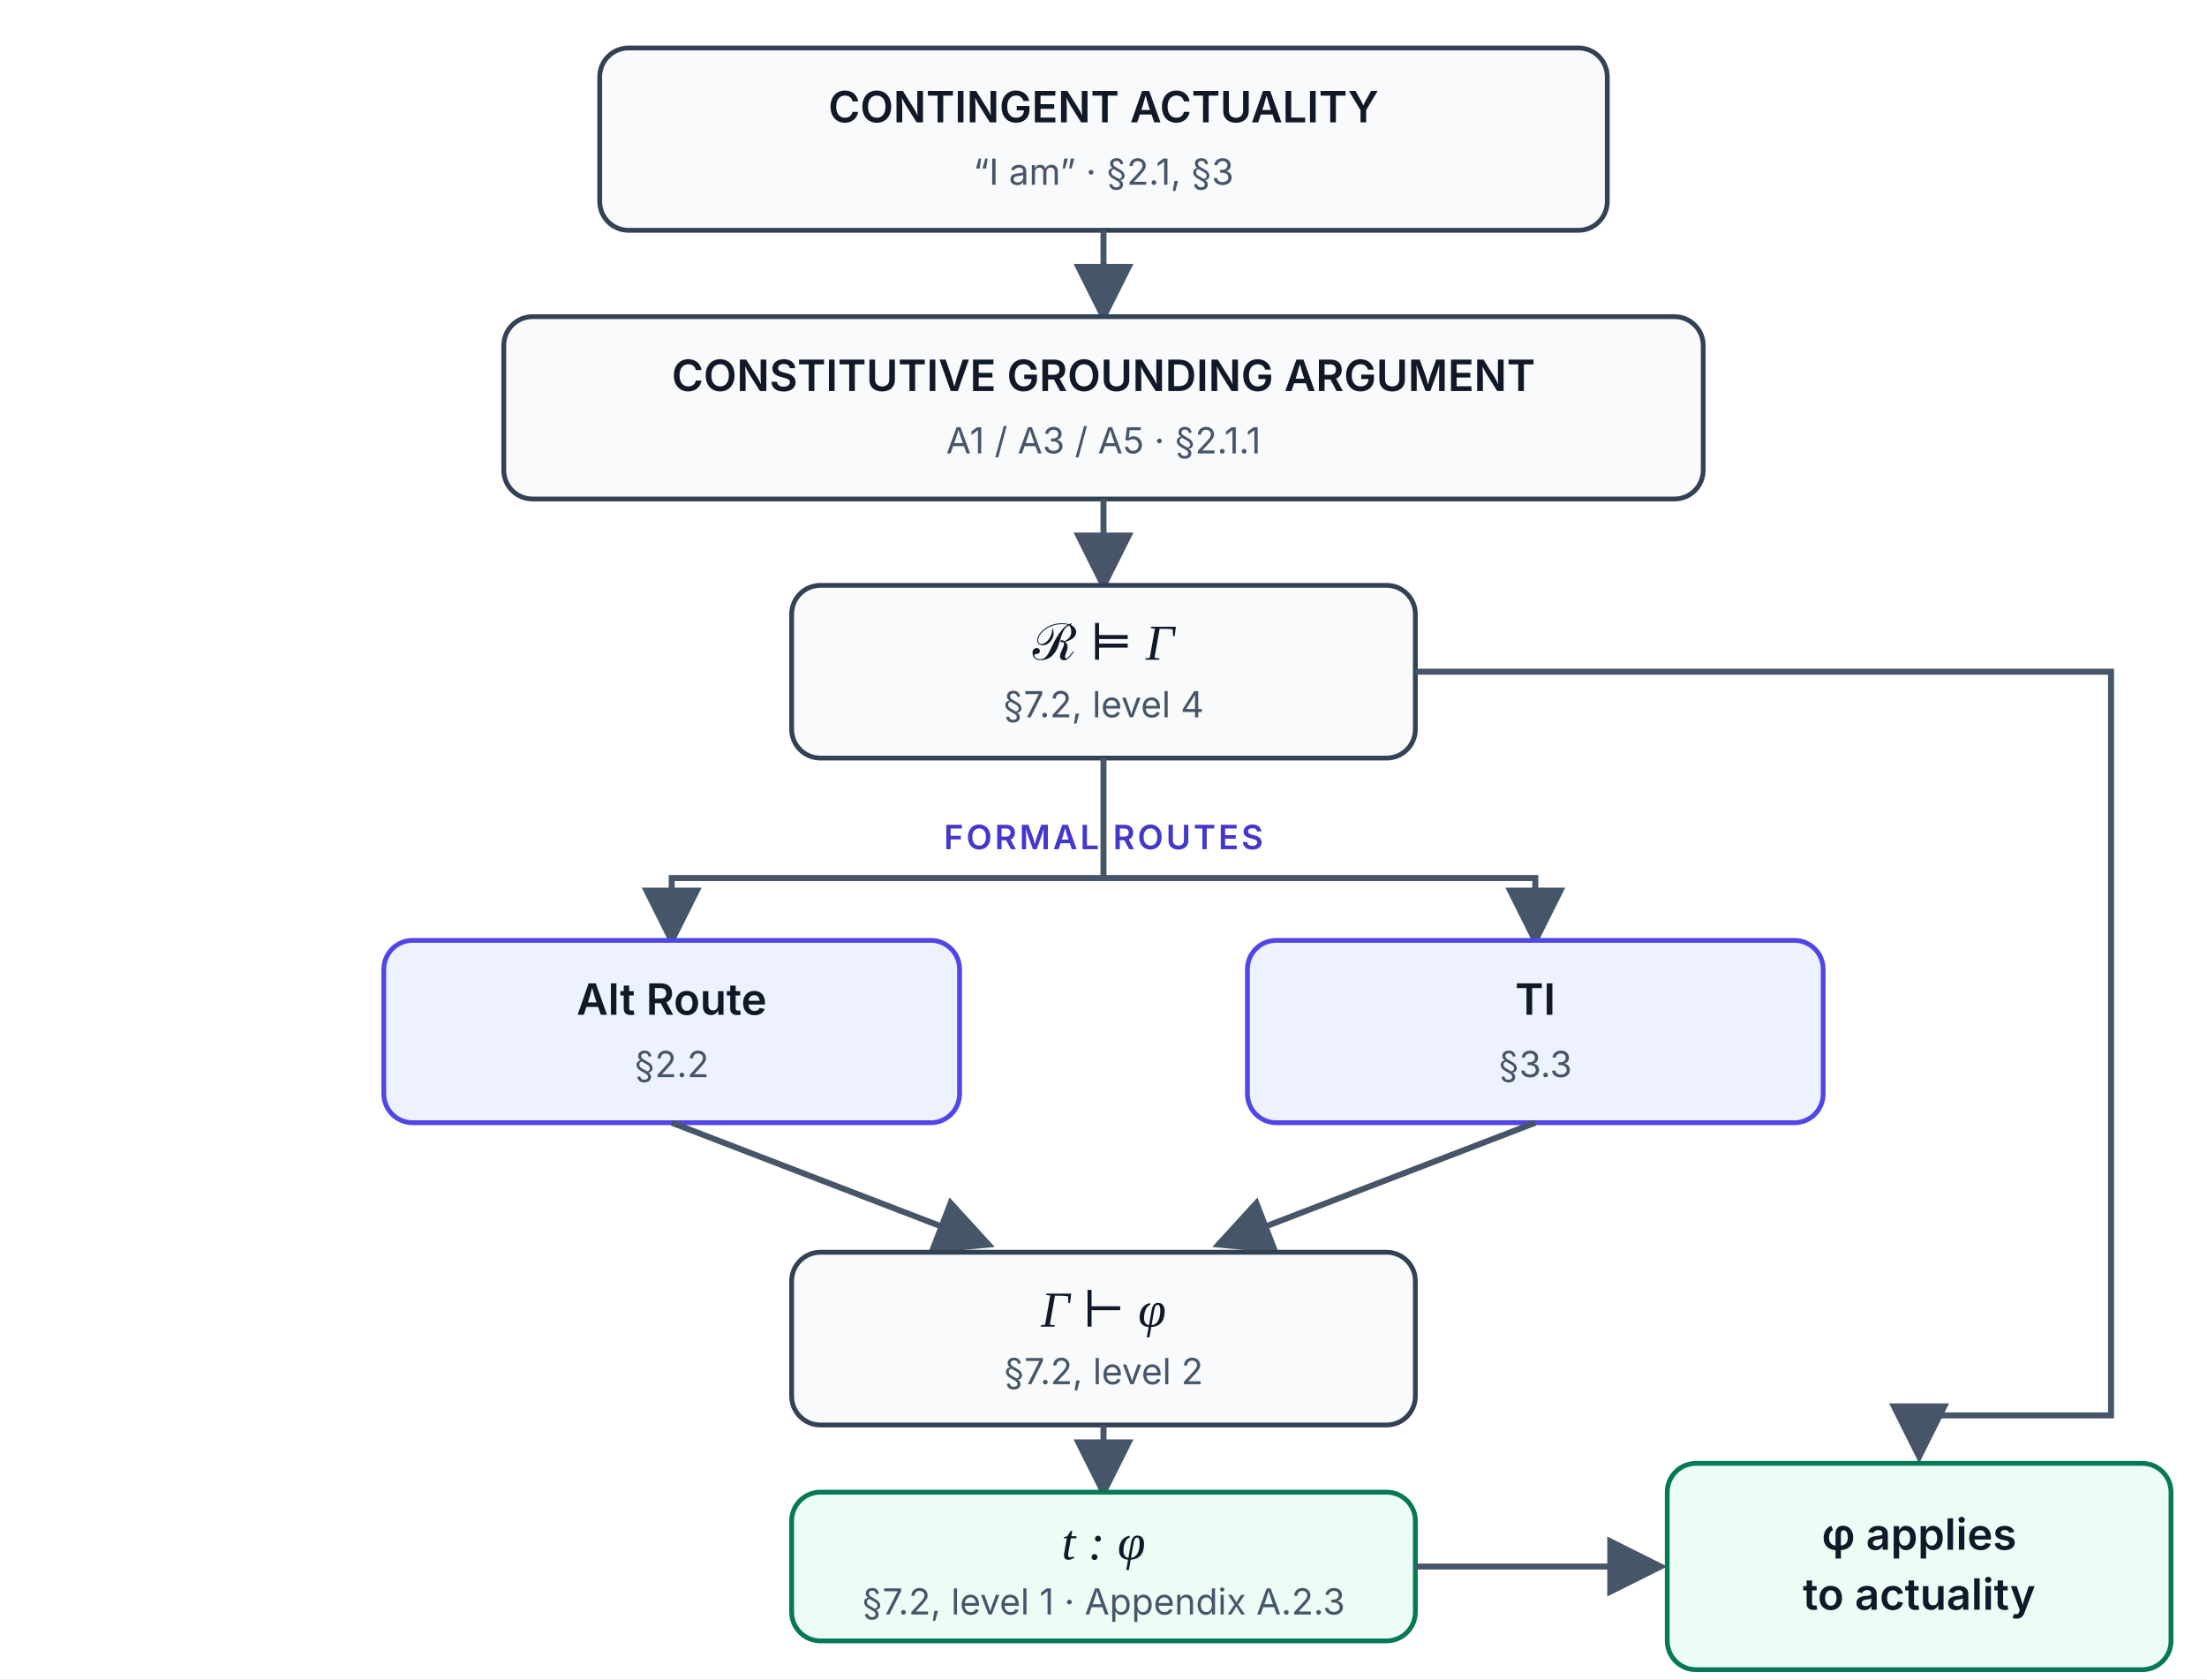
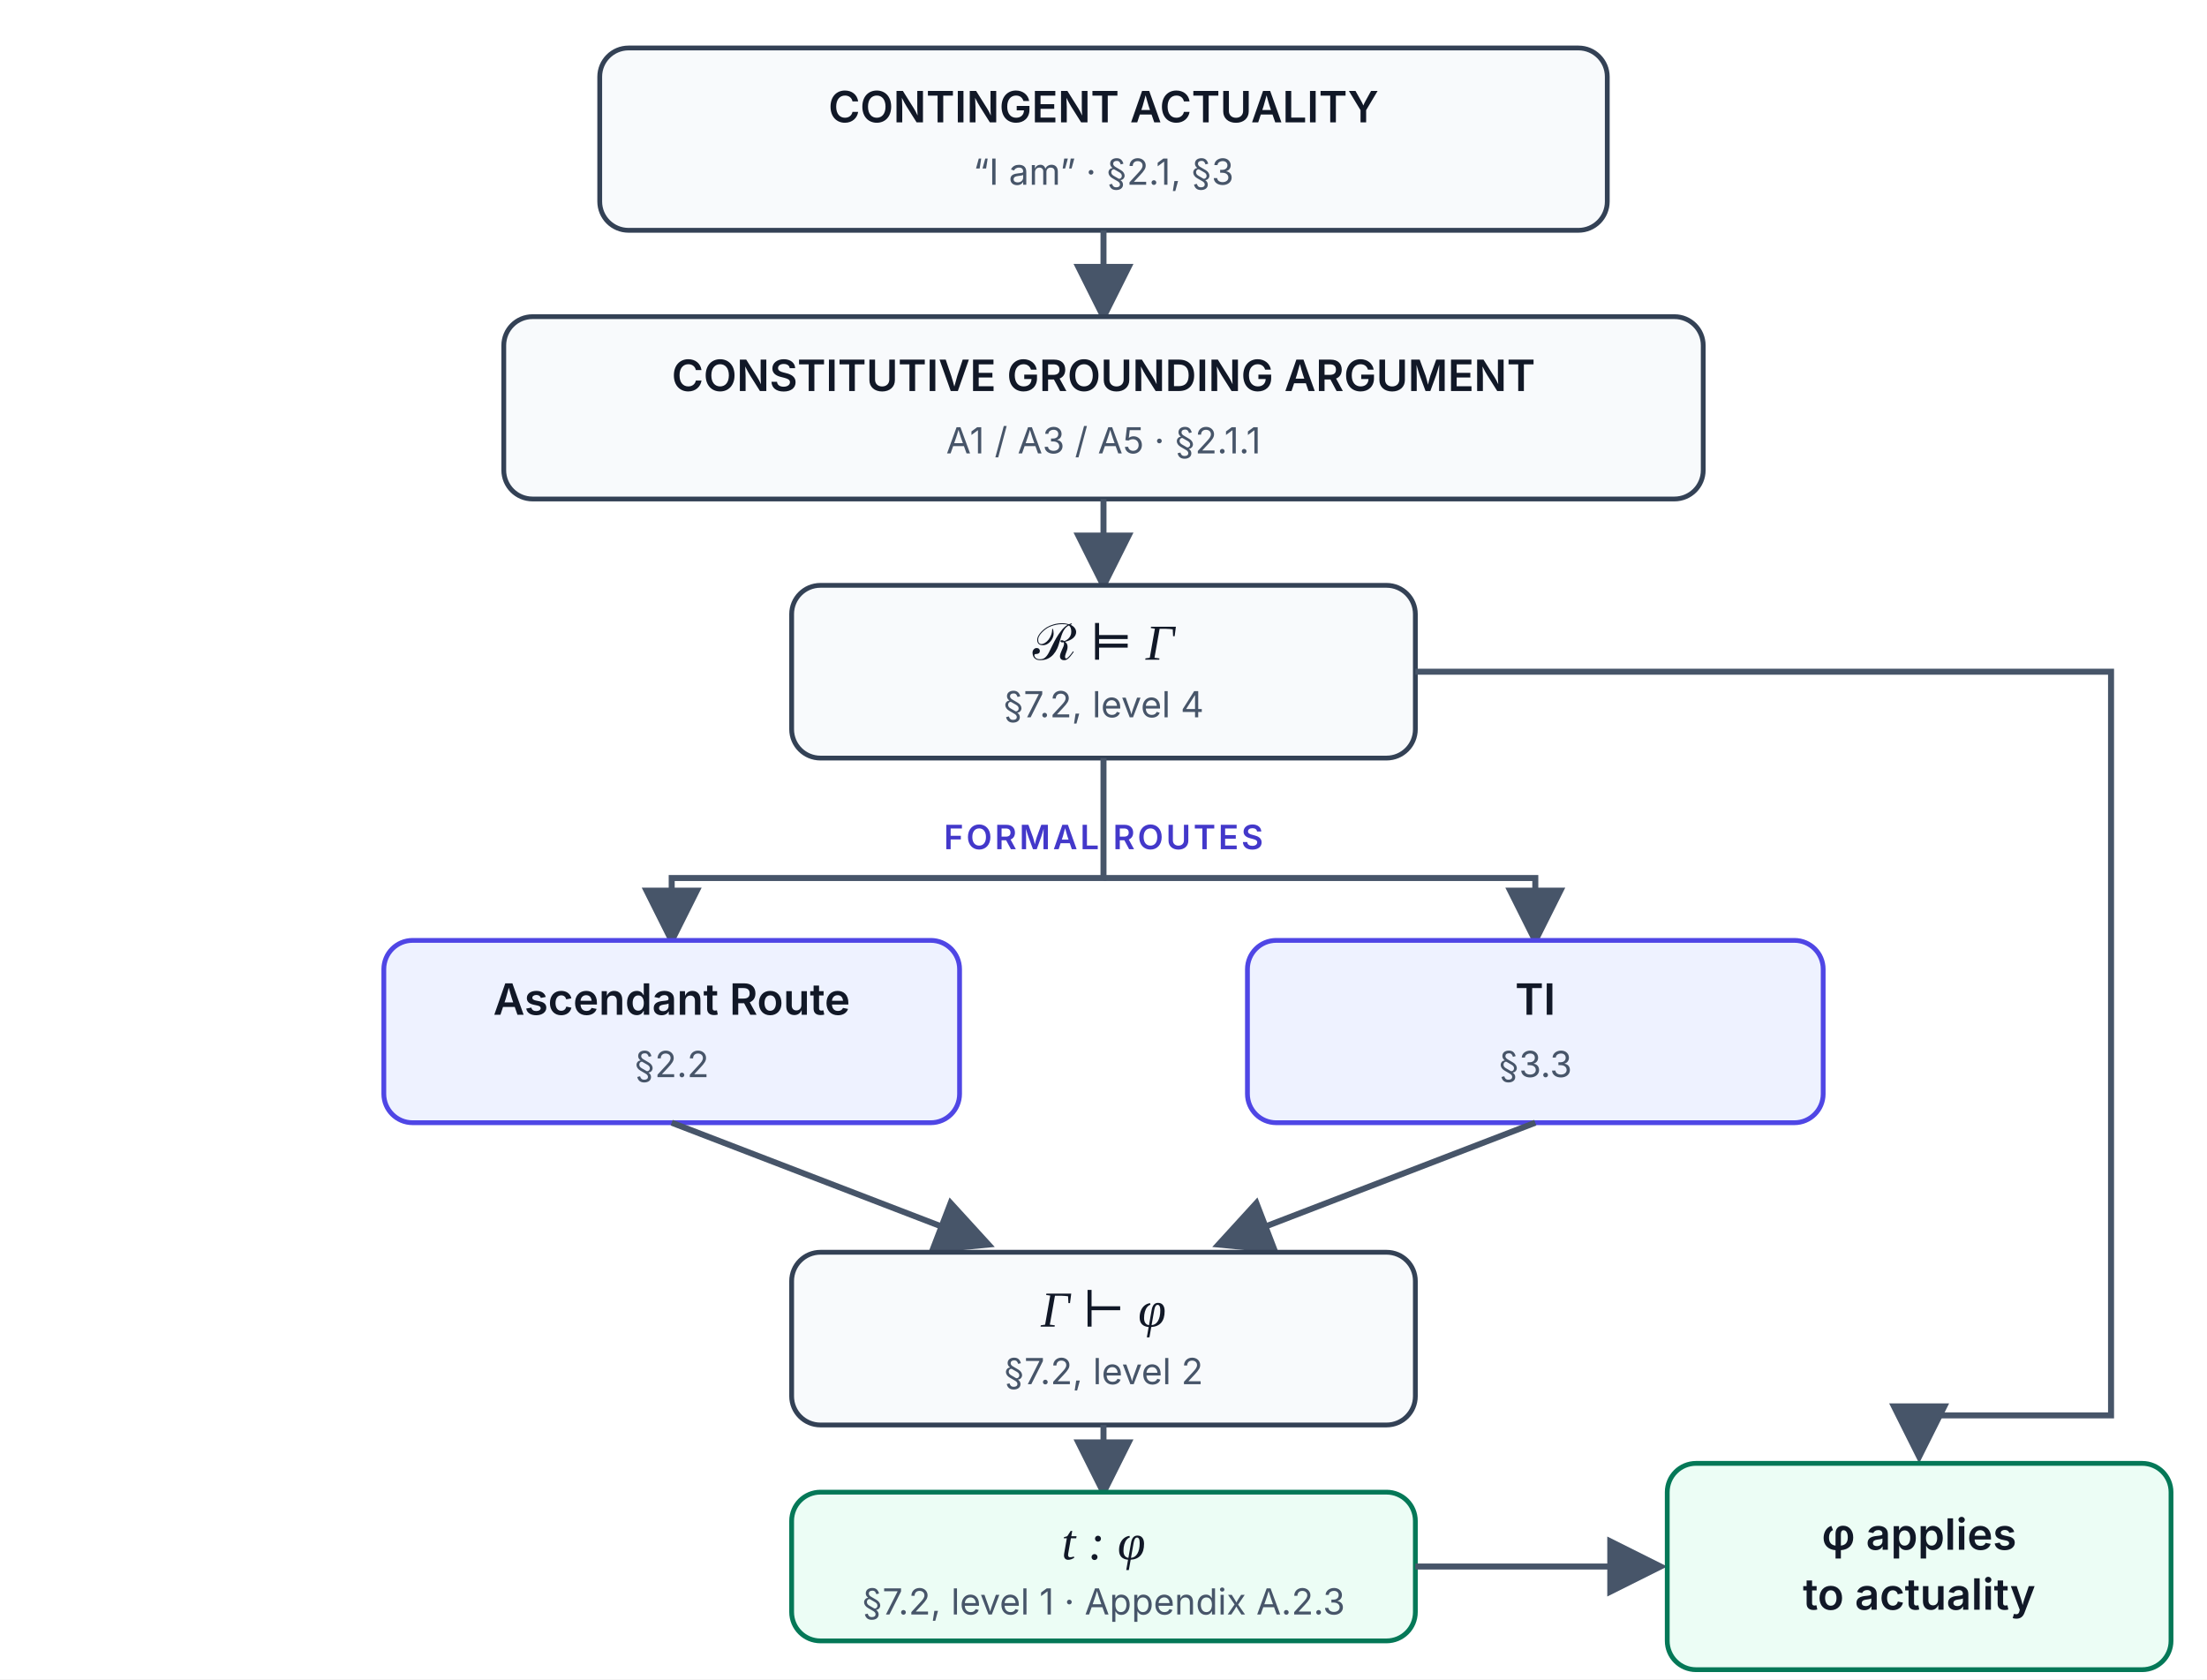
<svg xmlns="http://www.w3.org/2000/svg" viewBox="0 0 920 700" role="img" aria-labelledby="title desc">
  <defs>
    <marker id="arrowhead" markerWidth="10" markerHeight="10" refX="8" refY="5" orient="auto" markerUnits="strokeWidth">
      <path d="M 0 0 L 10 5 L 0 10 z" fill="#475569" />
    </marker>
    <style>
      .background { fill: #ffffff; }
      .box { fill:#f8fafc; stroke:#334155; stroke-width:2; }
      .route { fill:#eef2ff; stroke:#4f46e5; stroke-width:2; }
      .result { fill:#ecfdf5; stroke:#047857; stroke-width:2; }
      .flow { fill:none; stroke:#475569; stroke-width:2.5; marker-end:url(#arrowhead); }
      .label { fill:#111827; font:600 18px system-ui,-apple-system,"Segoe UI",sans-serif; text-anchor:middle; }
      .detail { fill:#475569; font:15px system-ui,-apple-system,"Segoe UI",sans-serif; text-anchor:middle; }
      .section { fill:#4338ca; font:600 14px system-ui,-apple-system,"Segoe UI",sans-serif; text-anchor:middle; letter-spacing:.08em; }
      .formula { fill:#111827; font:italic 21px Georgia,"Times New Roman",serif; text-anchor:middle; }
      @media (prefers-color-scheme: dark) {
        .background { fill: #0d1117; }
        .box { fill:#161b22; stroke:#8c959f; }
        .route { fill:#1f2245; stroke:#a5b4fc; }
        .result { fill:#102a24; stroke:#6ee7b7; }
        .flow { stroke:#b1bac4; }
        .label, .formula { fill:#f0f6fc; }
        .detail { fill:#b1bac4; }
        .section { fill:#c7d2fe; }
      }
    </style>
  </defs>
  <rect class="background" width="920" height="700" />
  <rect class="box" x="250" y="20" width="420" height="76" rx="12" />
  <text class="label" x="460" y="51">CONTINGENT ACTUALITY</text>
  <text class="detail" x="460" y="77">“I am” · §2.1, §3</text>
  <path class="flow" d="M460 96 V130" />
  <rect class="box" x="210" y="132" width="500" height="76" rx="12" />
  <text class="label" x="460" y="163">CONSTITUTIVE GROUNDING ARGUMENT</text>
  <text class="detail" x="460" y="189">A1 / A3 / A5 · §2.1.1</text>
  <path class="flow" d="M460 208 V242" />
  <rect class="box" x="330" y="244" width="260" height="72" rx="12" />
  <text class="formula" x="460" y="275">ℛ ⊨ Γ</text>
  <text class="detail" x="460" y="299">§7.2, level 4</text>
  <text class="section" x="460" y="354">FORMAL ROUTES</text>
  <path class="flow" d="M460 316 V366 H280 V390" />
  <path class="flow" d="M460 366 H640 V390" />
  <rect class="route" x="160" y="392" width="240" height="76" rx="12" />
-   <text class="label" x="280" y="423">Alt Route</text>
+   <text class="label" x="280" y="423">Ascendant Route</text>
  <text class="detail" x="280" y="449">§2.2</text>
  <rect class="route" x="520" y="392" width="240" height="76" rx="12" />
  <text class="label" x="640" y="423">TI</text>
  <text class="detail" x="640" y="449">§3.3</text>
  <path class="flow" d="M280 468 L410 518" />
  <path class="flow" d="M640 468 L510 518" />
  <rect class="box" x="330" y="522" width="260" height="72" rx="12" />
  <text class="formula" x="460" y="553">Γ ⊢ φ</text>
  <text class="detail" x="460" y="577">§7.2, level 2</text>
  <path class="flow" d="M460 594 V620" />
  <rect class="result" x="330" y="622" width="260" height="62" rx="12" />
  <text class="formula" x="460" y="650">t : φ</text>
  <text class="detail" x="460" y="673">§7.2, level 1 · Appendix A.2.3</text>
  <path class="flow" d="M590 653 H690" />
  <path class="flow" d="M590 280 H880 V590 H800 V605" />
  <rect class="result" x="695" y="610" width="210" height="86" rx="12" />
  <text class="label" x="800" y="646">φ applies</text>
  <text class="label" x="800" y="671">to actuality</text>
</svg>
